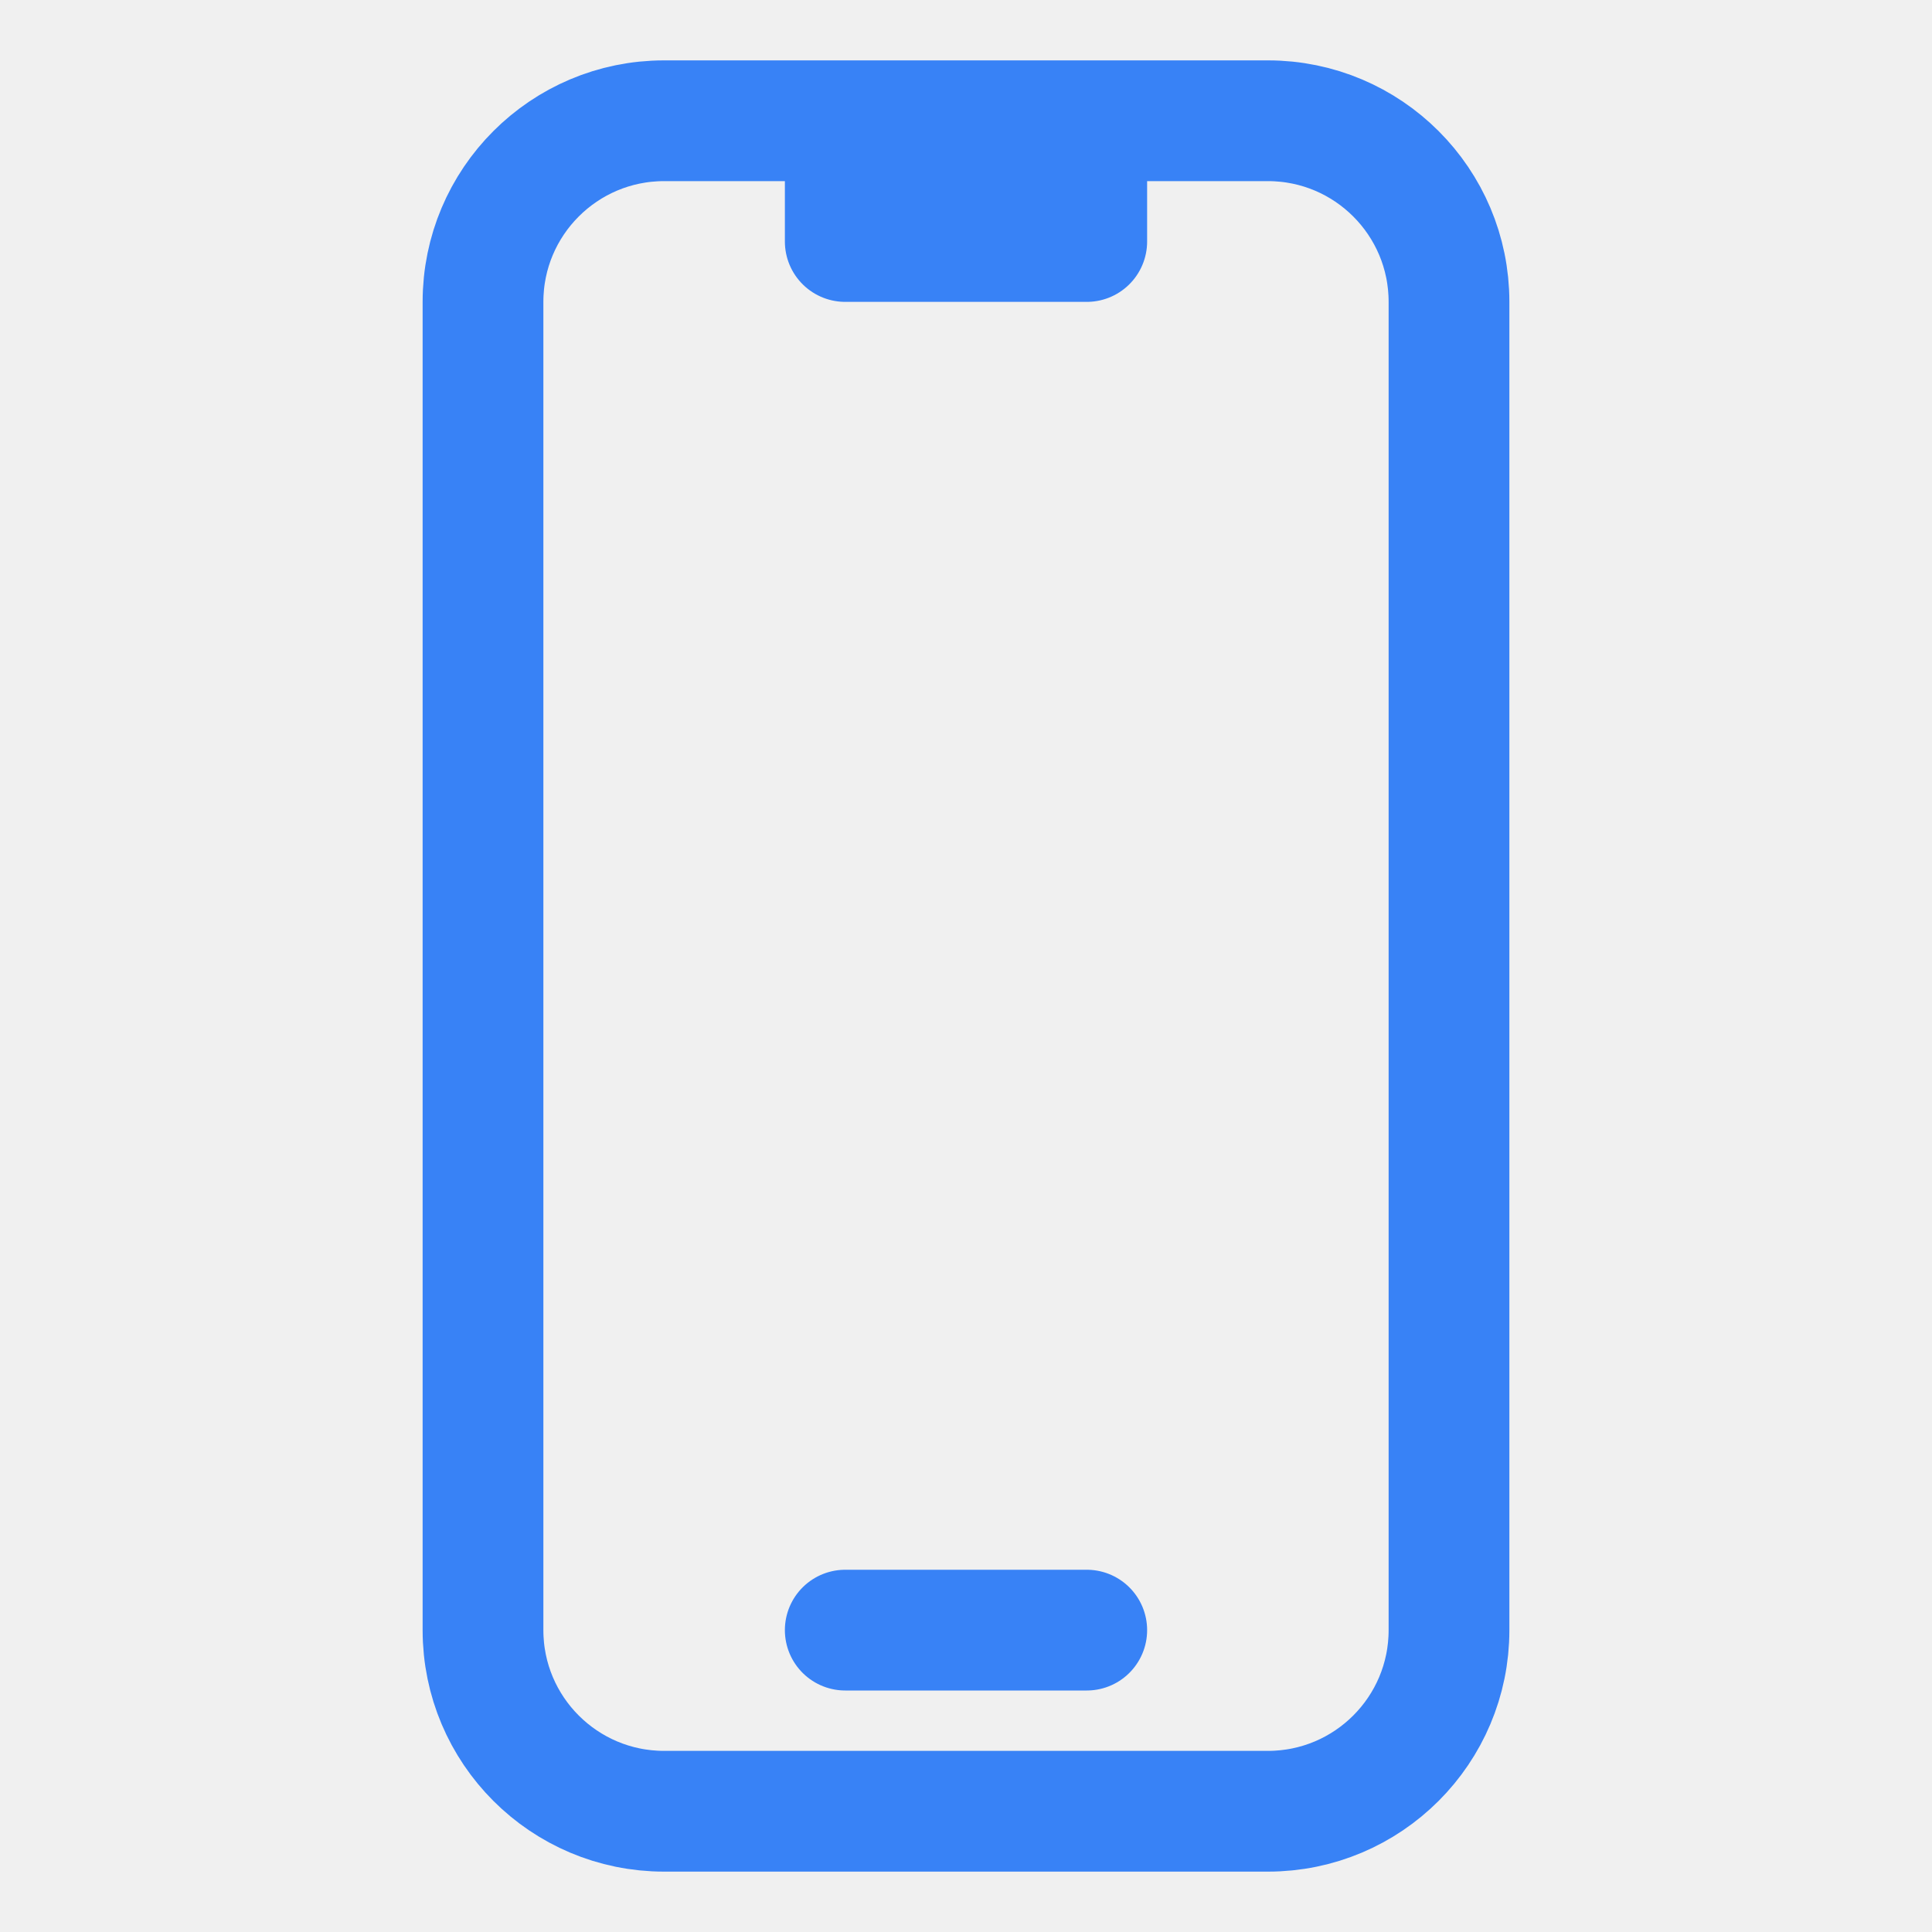
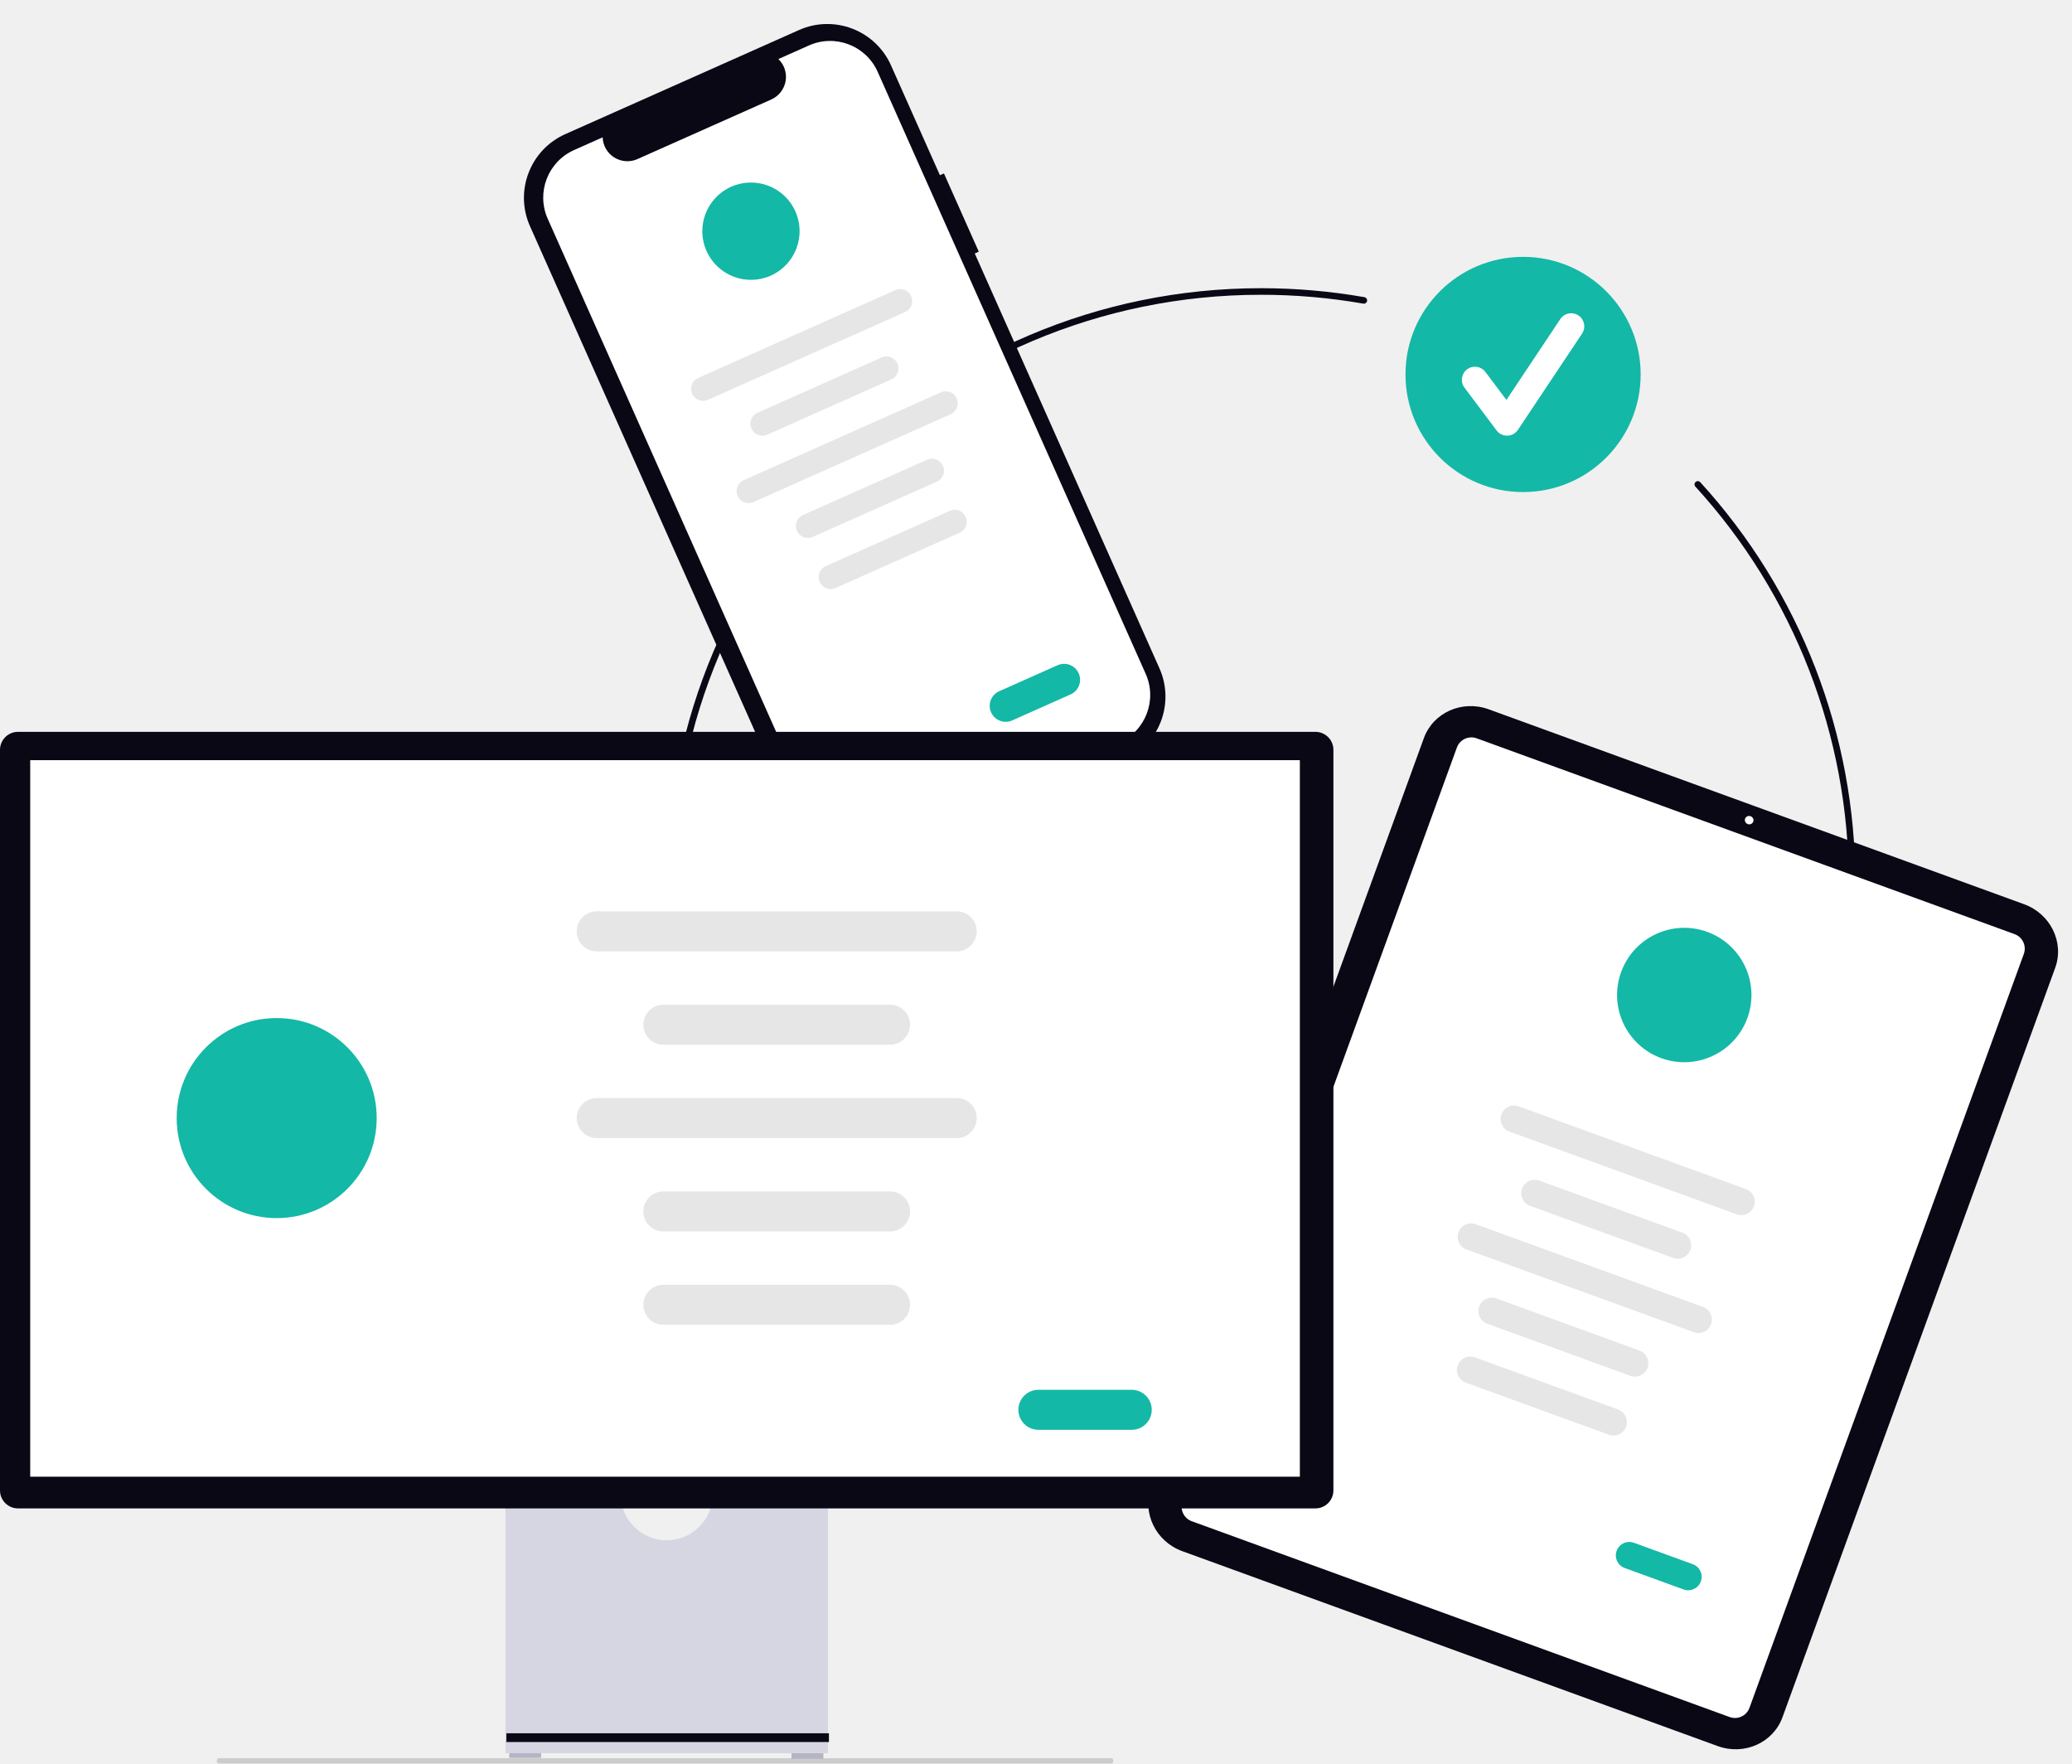
- <svg xmlns="http://www.w3.org/2000/svg" fill="none" viewBox="0 0 24 24" stroke-width="1.5" stroke="#3882F6">
-   <path stroke-linecap="round" stroke-linejoin="round" d="M10.5 1.5H8.25A2.25 2.25 0 0 0 6 3.75v16.5a2.25 2.25 0 0 0 2.25 2.25h7.5A2.25 2.25 0 0 0 18 20.25V3.75a2.25 2.25 0 0 0-2.25-2.25H13.5m-3 0V3h3V1.5m-3 0h3m-3 18.75h3" />
+ <svg xmlns="http://www.w3.org/2000/svg" width="960" height="816.934" viewBox="0 0 960 816.934" role="img" artist="Katerina Limpitsouni" source="https://undraw.co/">
+   <g transform="translate(-137 -406.395)">
+     <g transform="translate(445.9 525.378)">
+       <path d="M803.731,786.83c-151.833,0-275.357-123.525-275.357-275.357S651.9,236.115,803.731,236.115a278.08,278.08,0,0,1,47.92,4.155,1.521,1.521,0,1,1-.559,2.991,275.028,275.028,0,0,0-47.361-4.1c-150.155,0-272.315,122.159-272.315,272.315s122.16,272.315,272.315,272.315,272.315-122.159,272.315-272.315a271.627,271.627,0,0,0-71.038-183.423,1.522,1.522,0,1,1,2.249-2.05,274.663,274.663,0,0,1,71.832,185.473C1079.089,663.305,955.564,786.83,803.731,786.83Z" transform="translate(-528.374 -221.594)" fill="#090814" />
+       <g transform="translate(342.29)">
+         <circle cx="54.48" cy="54.48" r="54.48" fill="#14b8a6" />
+         <path d="M791.466,300.452a6.058,6.058,0,0,1-4.848-2.425L771.755,278.21a6.06,6.06,0,0,1,9.7-7.272l9.724,12.964,24.974-37.461a6.06,6.06,0,0,1,10.085,6.723l-29.726,44.589a6.063,6.063,0,0,1-4.874,2.7Z" transform="translate(-744.417 -217.618)" fill="#fff" />
+       </g>
+       <circle cx="2.363" cy="2.363" r="2.363" transform="translate(508.08 278.003)" fill="#fff" />
+     </g>
+     <g transform="matrix(0.914, -0.407, 0.407, 0.914, 369.411, 481.663)">
+       <path d="M185.055,87.952h-2.041V32.242A32.287,32.287,0,0,0,150.684,0H32.331A32.287,32.287,0,0,0,0,32.242V337.868a32.287,32.287,0,0,0,32.331,32.242H150.684a32.287,32.287,0,0,0,32.331-32.243V127.607h2.04Z" transform="translate(0 0)" fill="#090814" />
+       <path d="M143.111,0H127.658a11.41,11.41,0,0,1-1.1,10.7,11.484,11.484,0,0,1-9.523,5.059H49.208A11.484,11.484,0,0,1,39.685,10.7,11.41,11.41,0,0,1,38.584,0H24.151A24.115,24.115,0,0,0,0,24.078v305.18a24.115,24.115,0,0,0,24.151,24.078H143.106a24.115,24.115,0,0,0,24.151-24.078V24.079A24.115,24.115,0,0,0,143.111,0Z" transform="translate(8.899 8.389)" fill="#fff" />
+       <circle cx="22.527" cy="22.527" r="22.527" transform="translate(70.007 53.502)" fill="#14b8a6" />
+       <path d="M5.552,0h99.93a5.552,5.552,0,1,1,0,11.1H5.552a5.552,5.552,0,0,1,0-11.1Z" transform="translate(36.883 128.151)" fill="#e6e6e6" />
+       <path d="M5.552,0H68.47a5.552,5.552,0,1,1,0,11.1H5.552a5.552,5.552,0,0,1,0-11.1Z" transform="translate(55.388 154.059)" fill="#e6e6e6" />
+       <path d="M5.552,0h99.93a5.552,5.552,0,1,1,0,11.1H5.552a5.552,5.552,0,0,1,0-11.1Z" transform="translate(36.883 179.966)" fill="#e6e6e6" />
+       <path d="M5.552,0H68.47a5.552,5.552,0,1,1,0,11.1H5.552a5.552,5.552,0,0,1,0-11.1Z" transform="translate(55.388 205.874)" fill="#e6e6e6" />
+       <path d="M5.552,0H68.47a5.552,5.552,0,1,1,0,11.1H5.552a5.552,5.552,0,0,1,0-11.1Z" transform="translate(55.388 231.782)" fill="#e6e6e6" />
+       <path d="M7.4,0H37.011a7.4,7.4,0,1,1,0,14.8H7.4A7.4,7.4,0,0,1,7.4,0Z" transform="translate(103.503 317.37)" fill="#14b8a6" />
+     </g>
+     <g transform="translate(804.51 726.883) rotate(20)">
+       <path d="M287.656,415.016H23.606C10.574,415,.013,404.813,0,392.24V22.776C.013,10.2,10.574.013,23.606,0h264.05c13.032.013,23.593,10.2,23.606,22.776V392.24c-.013,12.573-10.574,22.763-23.606,22.776Z" fill="#090814" />
+       <path d="M272.254,385.953H7.277A7.16,7.16,0,0,1,0,378.932V7.021A7.16,7.16,0,0,1,7.277,0H272.254a7.16,7.16,0,0,1,7.28,7.021V378.932A7.161,7.161,0,0,1,272.254,385.953Z" transform="translate(15.865 14.531)" fill="#fff" />
+       <ellipse cx="2.008" cy="1.937" rx="2.008" ry="1.937" transform="translate(152.619 5.038)" fill="#fff" />
+       <path d="M31.126,0A31.126,31.126,0,1,1,0,31.126,31.126,31.126,0,0,1,31.126,0Z" transform="translate(122.949 62.252)" fill="#14b8a6" />
+       <g transform="translate(93.379 168.081)">
+         <path d="M6.225,0H118.279a6.225,6.225,0,0,1,0,12.45H6.225A6.225,6.225,0,1,1,6.225,0Z" transform="translate(0 0)" fill="#e6e6e6" />
+         <path d="M6.225,0H76.778a6.225,6.225,0,1,1,0,12.45H6.225A6.225,6.225,0,1,1,6.225,0Z" transform="translate(20.751 29.051)" fill="#e6e6e6" />
+         <path d="M6.225,0H118.279a6.225,6.225,0,0,1,0,12.45H6.225A6.225,6.225,0,1,1,6.225,0Z" transform="translate(0 58.102)" fill="#e6e6e6" />
+         <path d="M6.225,0H76.778a6.225,6.225,0,1,1,0,12.45H6.225A6.225,6.225,0,1,1,6.225,0Z" transform="translate(20.751 87.153)" fill="#e6e6e6" />
+         <path d="M6.225,0H76.778a6.225,6.225,0,1,1,0,12.45H6.225A6.225,6.225,0,1,1,6.225,0Z" transform="translate(20.751 116.204)" fill="#e6e6e6" />
+       </g>
+       <path d="M6.225,0H35.276a6.225,6.225,0,1,1,0,12.45H6.225A6.225,6.225,0,1,1,6.225,0Z" transform="translate(212.696 339.794)" fill="#14b8a6" />
+     </g>
+     <g transform="translate(137 745.414)">
+       <path d="M15.18,488.406c0,.674.37,1.216.83,1.216H429.74c.464,0,.83-.541.83-1.216s-.37-1.216-.83-1.216H16.01C15.55,487.191,15.18,487.732,15.18,488.406Z" transform="translate(85.249 -11.708)" fill="#ccc" />
+       <rect width="14.772" height="2.606" transform="translate(235.946 472.689)" fill="#b6b3c5" />
+       <rect width="14.772" height="2.606" transform="translate(366.717 473.124)" fill="#b6b3c5" />
+       <path d="M324.873,370.945a21.285,21.285,0,0,1-42,0H229.146V487.38H378.6V370.945Z" transform="translate(5.026 -14.258)" fill="#d6d6e3" />
+       <rect width="149.453" height="4.053" transform="translate(234.607 463.898)" fill="#090814" />
+       <path d="M609.466,381.642H8.332A8.341,8.341,0,0,1,0,373.31V30.244a8.341,8.341,0,0,1,8.332-8.333H609.466a8.342,8.342,0,0,1,8.332,8.332V373.31A8.342,8.342,0,0,1,609.466,381.642Z" transform="translate(0 -21.911)" fill="#090814" />
+       <rect width="588.255" height="331.925" transform="translate(13.997 13.119)" fill="#fff" />
+       <path d="M46.335,0A46.335,46.335,0,1,1,0,46.335,46.335,46.335,0,0,1,46.335,0Z" transform="translate(81.858 132.582)" fill="#14b8a6" />
+       <path d="M9.267,0H176.072a9.267,9.267,0,1,1,0,18.534H9.267A9.267,9.267,0,0,1,9.267,0Z" transform="translate(267.198 83.158)" fill="#e6e6e6" />
+       <path d="M9.267,0H114.293a9.267,9.267,0,1,1,0,18.534H9.267A9.267,9.267,0,0,1,9.267,0Z" transform="translate(298.087 126.404)" fill="#e6e6e6" />
+       <path d="M9.267,0H176.072a9.267,9.267,0,1,1,0,18.534H9.267A9.267,9.267,0,0,1,9.267,0Z" transform="translate(267.198 169.649)" fill="#e6e6e6" />
+       <path d="M9.267,0H114.293a9.267,9.267,0,1,1,0,18.534H9.267A9.267,9.267,0,0,1,9.267,0Z" transform="translate(298.087 212.895)" fill="#e6e6e6" />
+       <path d="M9.267,0H114.293a9.267,9.267,0,1,1,0,18.534H9.267A9.267,9.267,0,0,1,9.267,0Z" transform="translate(298.087 256.141)" fill="#e6e6e6" />
+       <path d="M9.267,0H52.513a9.267,9.267,0,1,1,0,18.534H9.267A9.267,9.267,0,0,1,9.267,0Z" transform="translate(471.843 304.793)" fill="#14b8a6" />
+     </g>
+   </g>
</svg>
